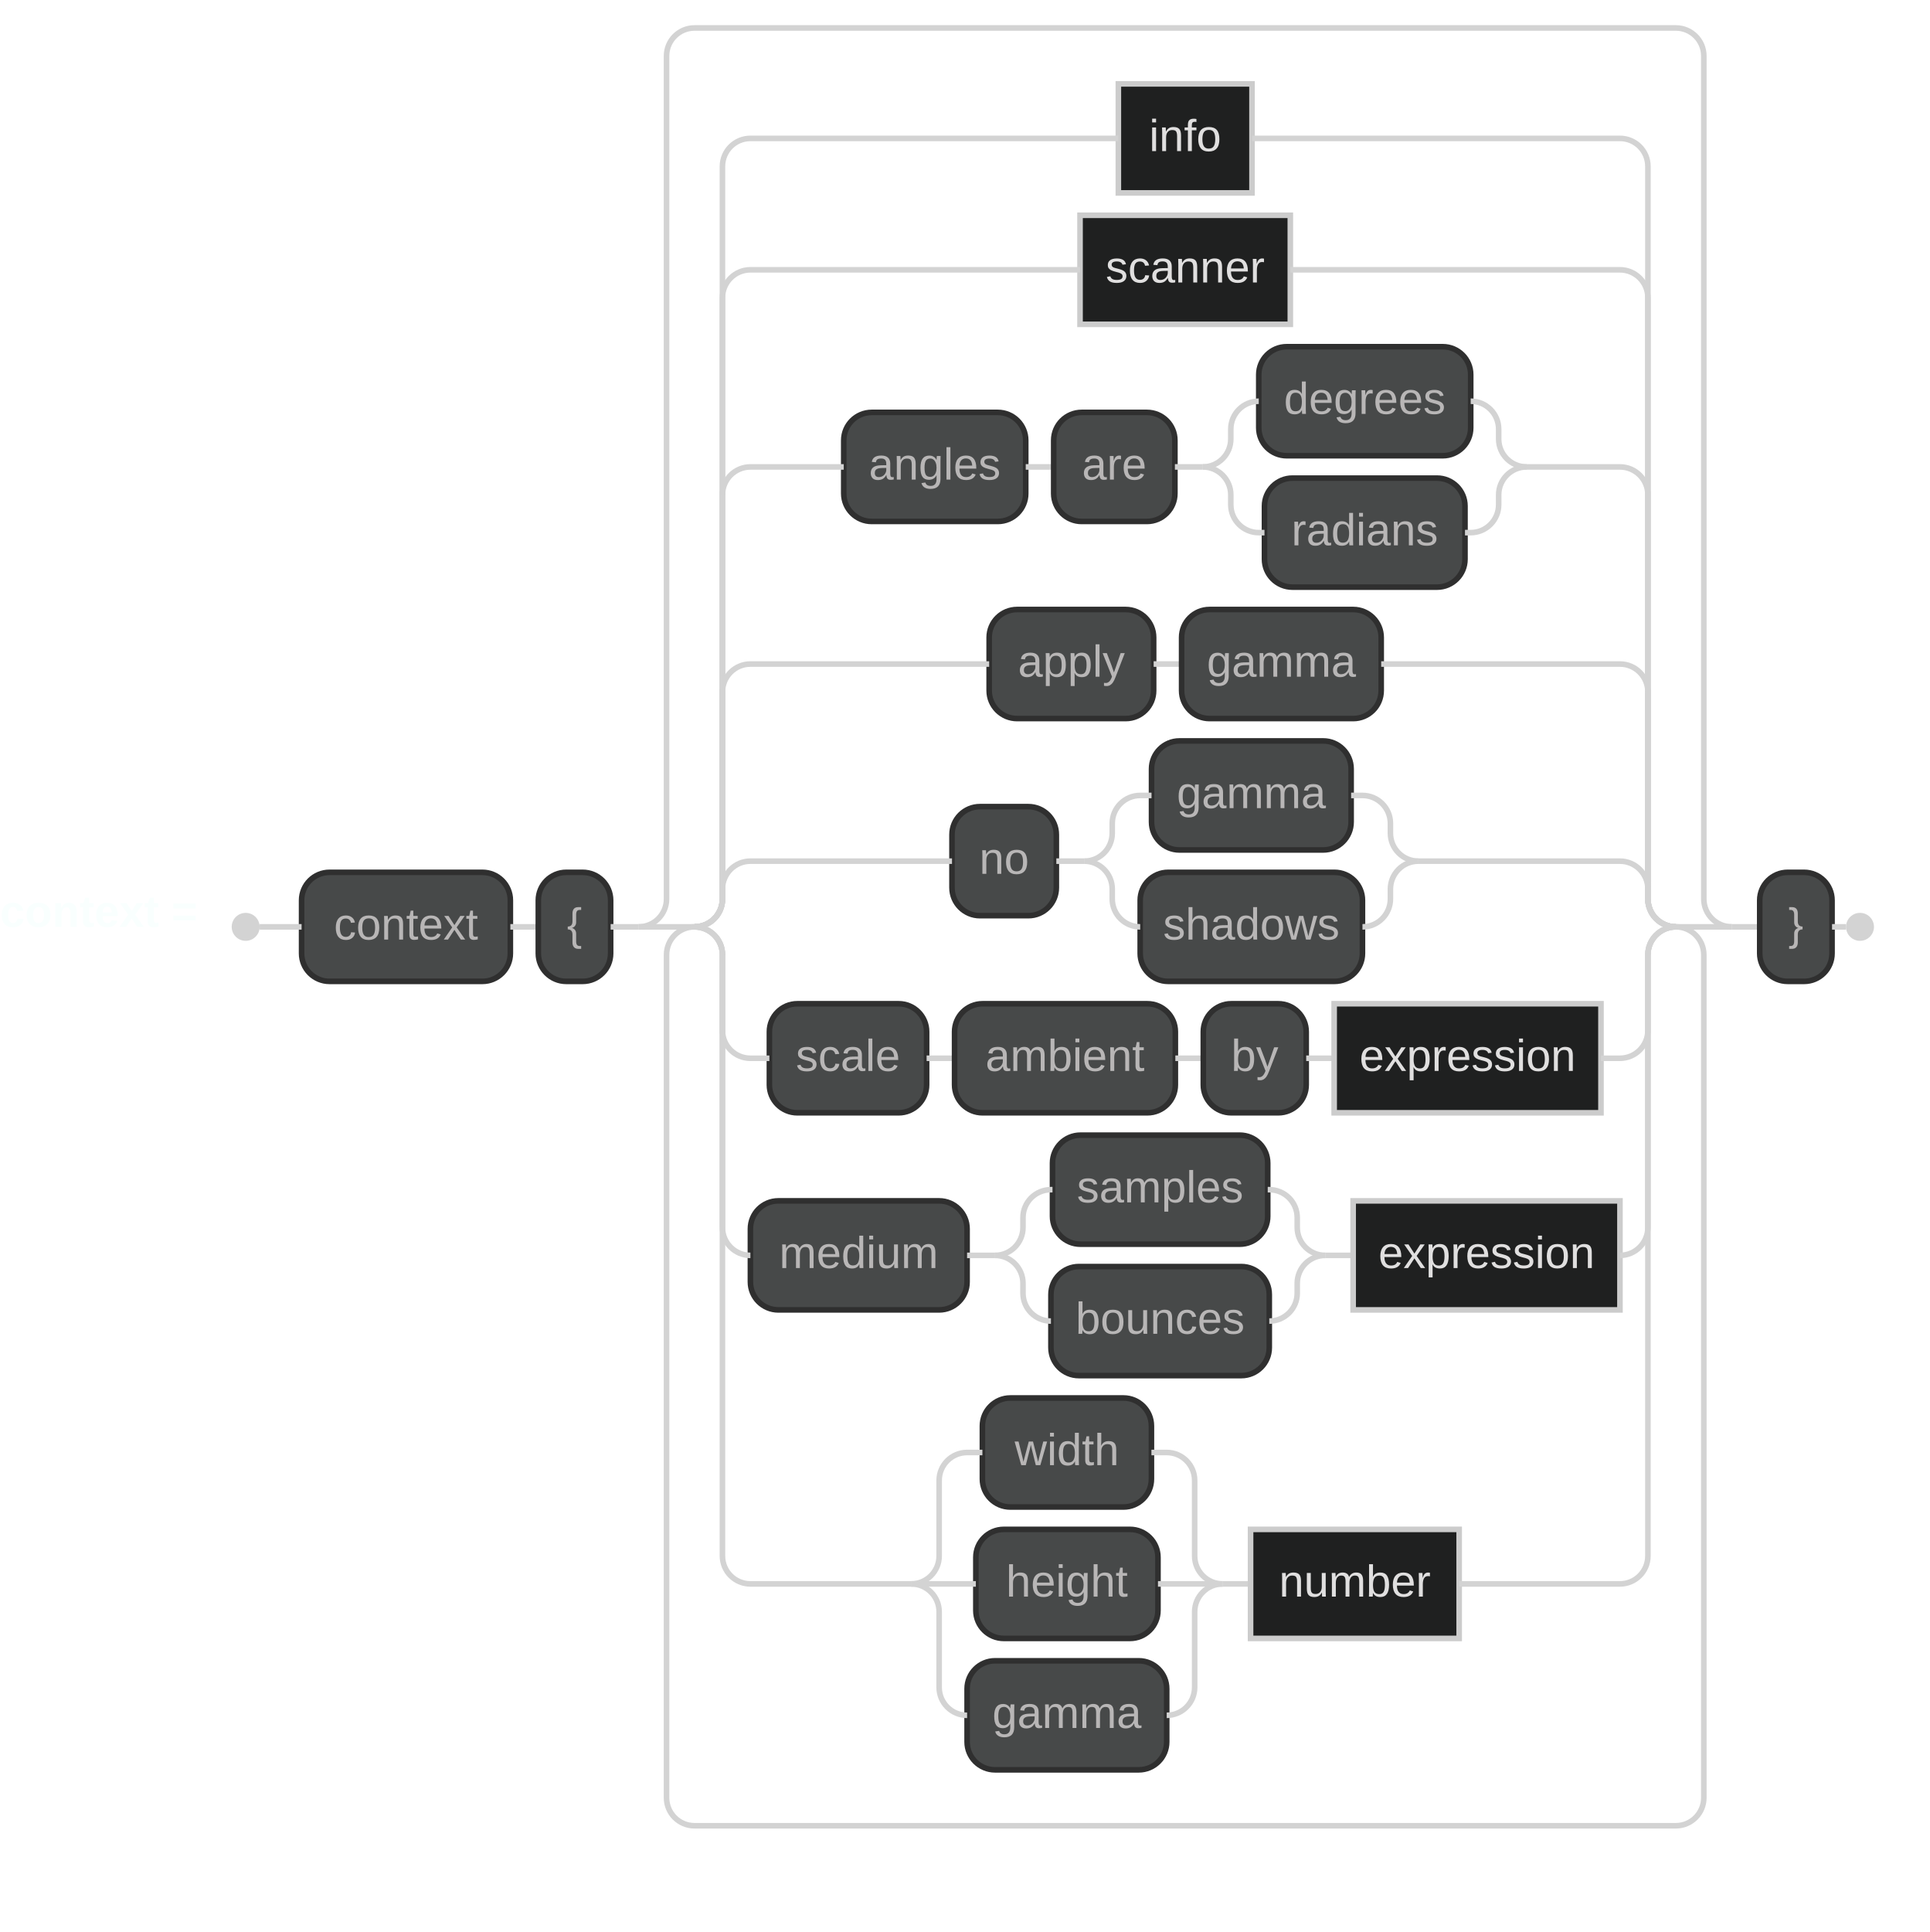
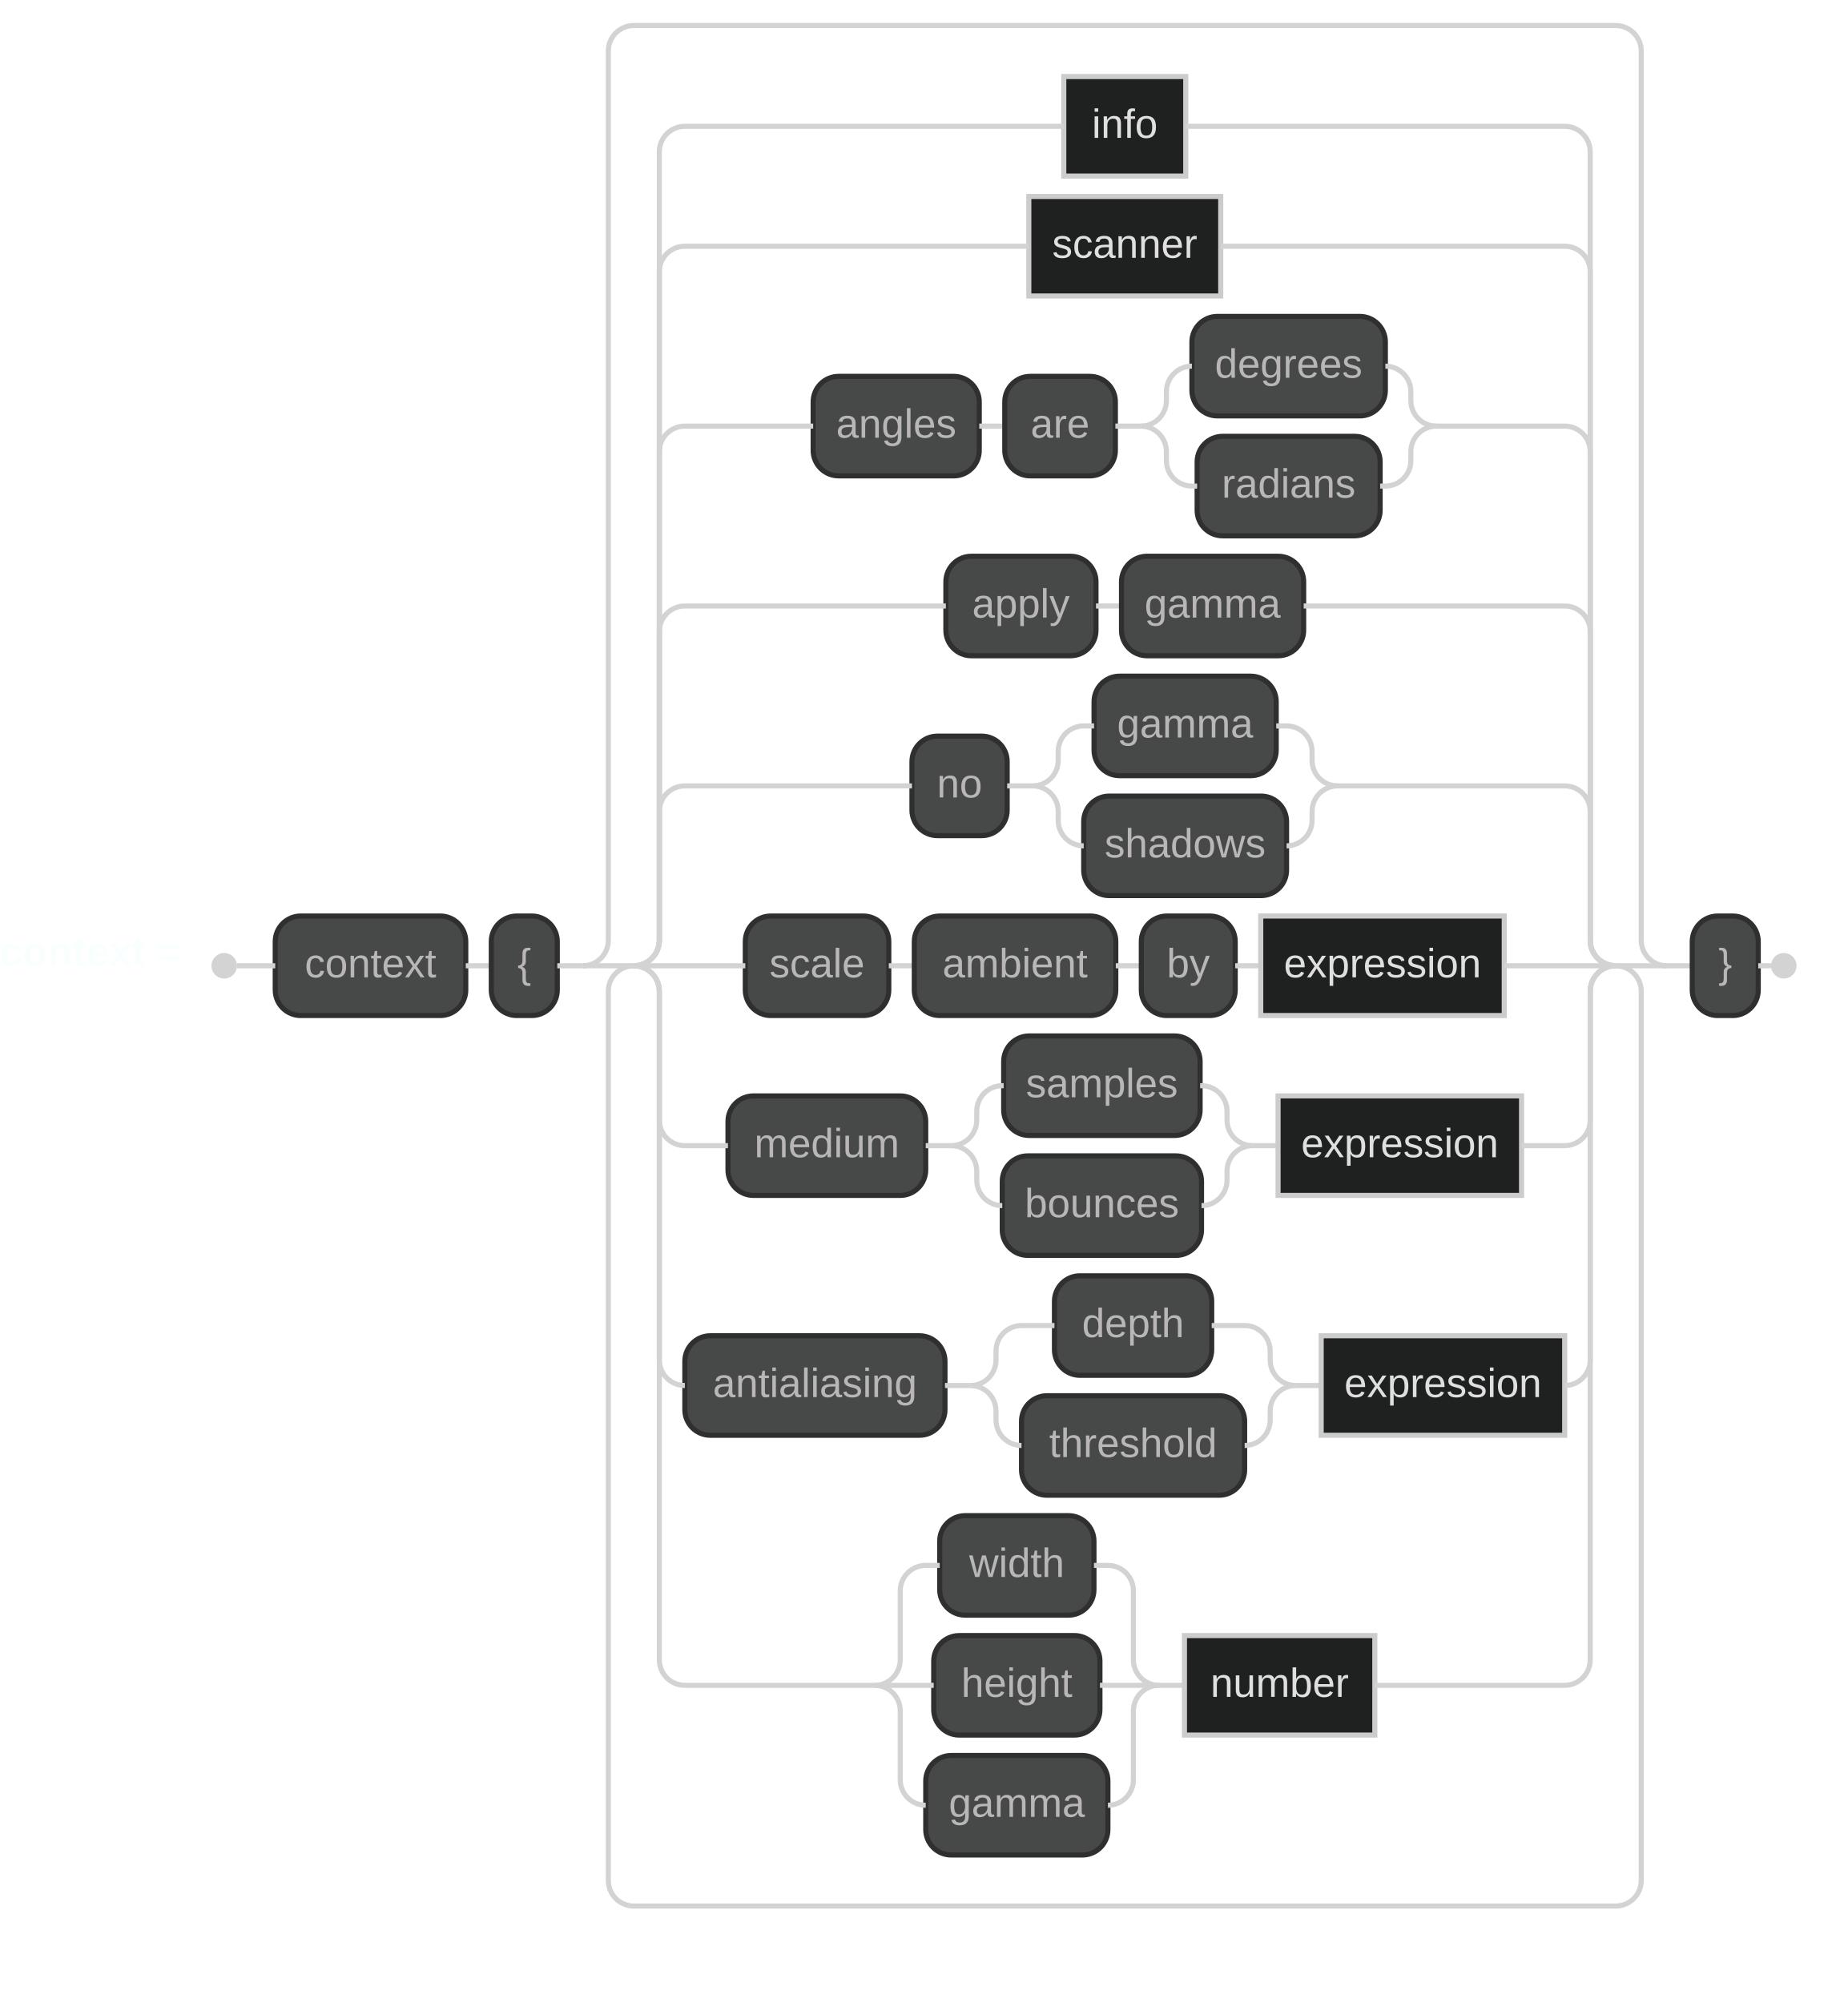
- <svg xmlns="http://www.w3.org/2000/svg" id="my-svg" width="100%" class="railroad-diagram" style="max-width: 690.406px; background-color: transparent;" viewBox="0 0 690.406 691" role="graphics-document document" aria-roledescription="railroadEbnf">
+ <svg xmlns="http://www.w3.org/2000/svg" id="my-svg" width="100%" class="railroad-diagram" style="max-width: 724.219px; background-color: transparent;" viewBox="0 0 724.219 785" role="graphics-document document" aria-roledescription="railroadEbnf">
  <style>#my-svg{font-family:"trebuchet ms",verdana,arial,sans-serif;font-size:16px;fill:#ccc;}@keyframes edge-animation-frame{from{stroke-dashoffset:0;}}@keyframes dash{to{stroke-dashoffset:0;}}#my-svg .edge-animation-slow{stroke-dasharray:9,5!important;stroke-dashoffset:900;animation:dash 50s linear infinite;stroke-linecap:round;}#my-svg .edge-animation-fast{stroke-dasharray:9,5!important;stroke-dashoffset:900;animation:dash 20s linear infinite;stroke-linecap:round;}#my-svg .error-icon{fill:#a44141;}#my-svg .error-text{fill:#ddd;stroke:#ddd;}#my-svg .edge-thickness-normal{stroke-width:1px;}#my-svg .edge-thickness-thick{stroke-width:3.5px;}#my-svg .edge-pattern-solid{stroke-dasharray:0;}#my-svg .edge-thickness-invisible{stroke-width:0;fill:none;}#my-svg .edge-pattern-dashed{stroke-dasharray:3;}#my-svg .edge-pattern-dotted{stroke-dasharray:2;}#my-svg .marker{fill:lightgrey;stroke:lightgrey;}#my-svg .marker.cross{stroke:lightgrey;}#my-svg svg{font-family:"trebuchet ms",verdana,arial,sans-serif;font-size:16px;}#my-svg p{margin:0;}#my-svg .railroad-diagram{font-family:"trebuchet ms",verdana,arial,sans-serif;font-size:16px;}#my-svg .railroad-terminal rect{fill:hsl(180, 1.587%, 28.353%);stroke:hsl(180, 0%, 18.353%);stroke-width:2px;}#my-svg .railroad-terminal text{fill:rgb(183.848, 181.552, 181.552);font-family:"trebuchet ms",verdana,arial,sans-serif;font-size:16px;text-anchor:middle;dominant-baseline:middle;}#my-svg .railroad-nonterminal rect{fill:#1f2020;stroke:#cccccc;stroke-width:2px;}#my-svg .railroad-nonterminal text{fill:#e0dfdf;font-family:"trebuchet ms",verdana,arial,sans-serif;font-size:16px;text-anchor:middle;dominant-baseline:middle;}#my-svg .railroad-line{stroke:lightgrey;stroke-width:2px;fill:none;}#my-svg .railroad-start circle,#my-svg .railroad-end circle{fill:lightgrey;}#my-svg .railroad-comment ellipse{fill:#181818;stroke:hsl(20, 0%, 2.353%);stroke-width:2px;}#my-svg .railroad-comment text{fill:rgb(223, 223.667, 224);font-style:italic;font-family:"trebuchet ms",verdana,arial,sans-serif;font-size:16px;text-anchor:middle;dominant-baseline:middle;}#my-svg .railroad-special rect{fill:hsl(20, 1.587%, 12.353%);stroke:hsl(20, 0%, 2.353%);stroke-width:2px;stroke-dasharray:5,3;}#my-svg .railroad-special text{fill:#e0dfdf;font-family:"trebuchet ms",verdana,arial,sans-serif;font-size:16px;text-anchor:middle;dominant-baseline:middle;}#my-svg .railroad-rule-name{font-weight:bold;fill:#F9FFFE;font-family:"trebuchet ms",verdana,arial,sans-serif;font-size:16px;}#my-svg .node .neo-node{stroke:#ccc;}#my-svg [data-look="neo"].node rect,#my-svg [data-look="neo"].cluster rect,#my-svg [data-look="neo"].node polygon{stroke:url(#my-svg-gradient);filter:drop-shadow( 1px 2px 2px rgba(185,185,185,1));}#my-svg [data-look="neo"].swimlane.cluster rect{filter:none;}#my-svg [data-look="neo"].node path{stroke:url(#my-svg-gradient);stroke-width:1px;}#my-svg [data-look="neo"].node .outer-path{filter:drop-shadow( 1px 2px 2px rgba(185,185,185,1));}#my-svg [data-look="neo"].node .neo-line path{stroke:#ccc;filter:none;}#my-svg [data-look="neo"].node circle{stroke:url(#my-svg-gradient);filter:drop-shadow( 1px 2px 2px rgba(185,185,185,1));}#my-svg [data-look="neo"].node circle .state-start{fill:#000000;}#my-svg [data-look="neo"].icon-shape .icon{fill:url(#my-svg-gradient);filter:drop-shadow( 1px 2px 2px rgba(185,185,185,1));}#my-svg [data-look="neo"].icon-shape .icon-neo path{stroke:url(#my-svg-gradient);filter:drop-shadow( 1px 2px 2px rgba(185,185,185,1));}#my-svg :root{--mermaid-font-family:"trebuchet ms",verdana,arial,sans-serif;}</style>
  <g />
  <g class="railroad-rule" transform="translate(0, 10)">
    <g transform="translate(107.8906, 0)">
      <g class="railroad-sequence">
-         <g class="railroad-terminal" transform="translate(0, 302)">
+         <g class="railroad-terminal" transform="translate(0, 349)">
          <rect x="0" y="0" width="74.688" height="39" rx="10" ry="10" />
          <text x="37.344" y="19.5">context</text>
        </g>
-         <path class="railroad-line" d="M 74.688 321.5 L 84.688 321.5" />
-         <g class="railroad-terminal" transform="translate(84.6875, 302)">
+         <path class="railroad-line" d="M 74.688 368.5 L 84.688 368.5" />
+         <g class="railroad-terminal" transform="translate(84.6875, 349)">
          <rect x="0" y="0" width="25.875" height="39" rx="10" ry="10" />
          <text x="12.938" y="19.5">{</text>
        </g>
-         <path class="railroad-line" d="M 110.562 321.5 L 120.562 321.5" />
+         <path class="railroad-line" d="M 110.562 368.5 L 120.562 368.5" />
        <g class="railroad-repetition" transform="translate(120.5625, 0)">
          <g class="railroad-choice" transform="translate(20, 20)">
-             <g class="railroad-nonterminal" transform="translate(151.6328, 0)">
+             <g class="railroad-nonterminal" transform="translate(168.5391, 0)">
              <rect x="0" y="0" width="47.812" height="39" />
              <text x="23.906" y="19.5">info</text>
            </g>
-             <path class="railroad-line" d="M 0 301.5 A 10 10 0 0 0 10 291.5 L 10 29.5 A 10 10 0 0 1 20 19.5 L 151.633 19.5" />
-             <path class="railroad-line" d="M 199.445 19.5 L 331.078 19.5 A 10 10 0 0 1 341.078 29.5 L 341.078 291.5 A 10 10 0 0 0 351.078 301.5" />
-             <g class="railroad-nonterminal" transform="translate(137.9219, 47)">
+             <path class="railroad-line" d="M 0 348.5 A 10 10 0 0 0 10 338.5 L 10 29.5 A 10 10 0 0 1 20 19.5 L 168.539 19.5" />
+             <path class="railroad-line" d="M 216.352 19.5 L 364.891 19.5 A 10 10 0 0 1 374.891 29.5 L 374.891 338.5 A 10 10 0 0 0 384.891 348.5" />
+             <g class="railroad-nonterminal" transform="translate(154.8281, 47)">
              <rect x="0" y="0" width="75.234" height="39" />
              <text x="37.617" y="19.5">scanner</text>
            </g>
-             <path class="railroad-line" d="M 0 301.5 A 10 10 0 0 0 10 291.5 L 10 76.5 A 10 10 0 0 1 20 66.5 L 137.922 66.5" />
-             <path class="railroad-line" d="M 213.156 66.5 L 331.078 66.5 A 10 10 0 0 1 341.078 76.5 L 341.078 291.5 A 10 10 0 0 0 351.078 301.5" />
-             <g class="railroad-sequence" transform="translate(53.39062, 94)">
+             <path class="railroad-line" d="M 0 348.5 A 10 10 0 0 0 10 338.5 L 10 76.5 A 10 10 0 0 1 20 66.5 L 154.828 66.5" />
+             <path class="railroad-line" d="M 230.062 66.5 L 364.891 66.5 A 10 10 0 0 1 374.891 76.5 L 374.891 338.5 A 10 10 0 0 0 384.891 348.5" />
+             <g class="railroad-sequence" transform="translate(70.29688, 94)">
              <g class="railroad-terminal" transform="translate(0, 23.5)">
                <rect x="0" y="0" width="65.109" height="39" rx="10" ry="10" />
                <text x="32.555" y="19.5">angles</text>
              </g>
              <path class="railroad-line" d="M 65.109 43 L 75.109 43" />
              <g class="railroad-terminal" transform="translate(75.10938, 23.5)">
                <rect x="0" y="0" width="43.359" height="39" rx="10" ry="10" />
                <text x="21.68" y="19.5">are</text>
              </g>
              <path class="railroad-line" d="M 118.469 43 L 128.469 43" />
              <g class="railroad-choice" transform="translate(128.4688, 0)">
                <g class="railroad-terminal" transform="translate(20, 0)">
                  <rect x="0" y="0" width="75.828" height="39" rx="10" ry="10" />
                  <text x="37.914" y="19.5">degrees</text>
                </g>
                <path class="railroad-line" d="M 0 43 A 10 10 0 0 0 10 33 L 10 29.5 A 10 10 0 0 1 20 19.5 L 20 19.5" />
                <path class="railroad-line" d="M 95.828 19.5 L 95.828 19.5 A 10 10 0 0 1 105.828 29.5 L 105.828 33 A 10 10 0 0 0 115.828 43" />
                <g class="railroad-terminal" transform="translate(22.04688, 47)">
                  <rect x="0" y="0" width="71.734" height="39" rx="10" ry="10" />
                  <text x="35.867" y="19.5">radians</text>
                </g>
                <path class="railroad-line" d="M 0 43 A 10 10 0 0 1 10 53 L 10 56.5 A 10 10 0 0 0 20 66.5 L 22.047 66.5" />
                <path class="railroad-line" d="M 93.781 66.5 L 95.828 66.5 A 10 10 0 0 0 105.828 56.5 L 105.828 53 A 10 10 0 0 1 115.828 43" />
              </g>
            </g>
-             <path class="railroad-line" d="M 0 301.5 A 10 10 0 0 0 10 291.5 L 10 147 A 10 10 0 0 1 20 137 L 53.391 137" />
-             <path class="railroad-line" d="M 297.688 137 L 331.078 137 A 10 10 0 0 1 341.078 147 L 341.078 291.5 A 10 10 0 0 0 351.078 301.5" />
-             <g class="railroad-sequence" transform="translate(105.4141, 188)">
+             <path class="railroad-line" d="M 0 348.5 A 10 10 0 0 0 10 338.5 L 10 147 A 10 10 0 0 1 20 137 L 70.297 137" />
+             <path class="railroad-line" d="M 314.594 137 L 364.891 137 A 10 10 0 0 1 374.891 147 L 374.891 338.5 A 10 10 0 0 0 384.891 348.5" />
+             <g class="railroad-sequence" transform="translate(122.3203, 188)">
              <g class="railroad-terminal" transform="translate(0, 0)">
                <rect x="0" y="0" width="58.844" height="39" rx="10" ry="10" />
                <text x="29.422" y="19.5">apply</text>
              </g>
              <path class="railroad-line" d="M 58.844 19.5 L 68.844 19.5" />
              <g class="railroad-terminal" transform="translate(68.84375, 0)">
                <rect x="0" y="0" width="71.406" height="39" rx="10" ry="10" />
                <text x="35.703" y="19.5">gamma</text>
              </g>
            </g>
-             <path class="railroad-line" d="M 0 301.5 A 10 10 0 0 0 10 291.5 L 10 217.5 A 10 10 0 0 1 20 207.5 L 105.414 207.5" />
-             <path class="railroad-line" d="M 245.664 207.5 L 331.078 207.5 A 10 10 0 0 1 341.078 217.5 L 341.078 291.5 A 10 10 0 0 0 351.078 301.5" />
-             <g class="railroad-sequence" transform="translate(92.11719, 235)">
+             <path class="railroad-line" d="M 0 348.5 A 10 10 0 0 0 10 338.5 L 10 217.5 A 10 10 0 0 1 20 207.5 L 122.32 207.5" />
+             <path class="railroad-line" d="M 262.57 207.5 L 364.891 207.5 A 10 10 0 0 1 374.891 217.5 L 374.891 338.5 A 10 10 0 0 0 384.891 348.5" />
+             <g class="railroad-sequence" transform="translate(109.0234, 235)">
              <g class="railroad-terminal" transform="translate(0, 23.5)">
                <rect x="0" y="0" width="37.328" height="39" rx="10" ry="10" />
                <text x="18.664" y="19.5">no</text>
              </g>
              <path class="railroad-line" d="M 37.328 43 L 47.328 43" />
              <g class="railroad-choice" transform="translate(47.32812, 0)">
                <g class="railroad-terminal" transform="translate(24.05469, 0)">
                  <rect x="0" y="0" width="71.406" height="39" rx="10" ry="10" />
                  <text x="35.703" y="19.5">gamma</text>
                </g>
                <path class="railroad-line" d="M 0 43 A 10 10 0 0 0 10 33 L 10 29.5 A 10 10 0 0 1 20 19.5 L 24.055 19.5" />
                <path class="railroad-line" d="M 95.461 19.5 L 99.516 19.5 A 10 10 0 0 1 109.516 29.5 L 109.516 33 A 10 10 0 0 0 119.516 43" />
                <g class="railroad-terminal" transform="translate(20, 47)">
                  <rect x="0" y="0" width="79.516" height="39" rx="10" ry="10" />
                  <text x="39.758" y="19.5">shadows</text>
                </g>
                <path class="railroad-line" d="M 0 43 A 10 10 0 0 1 10 53 L 10 56.5 A 10 10 0 0 0 20 66.5 L 20 66.5" />
                <path class="railroad-line" d="M 99.516 66.5 L 99.516 66.5 A 10 10 0 0 0 109.516 56.5 L 109.516 53 A 10 10 0 0 1 119.516 43" />
              </g>
            </g>
-             <path class="railroad-line" d="M 0 301.5 A 10 10 0 0 0 10 291.5 L 10 288 A 10 10 0 0 1 20 278 L 92.117 278" />
-             <path class="railroad-line" d="M 258.961 278 L 331.078 278 A 10 10 0 0 1 341.078 288 L 341.078 291.5 A 10 10 0 0 0 351.078 301.5" />
-             <g class="railroad-sequence" transform="translate(26.78906, 329)">
+             <path class="railroad-line" d="M 0 348.5 A 10 10 0 0 0 10 338.5 L 10 288 A 10 10 0 0 1 20 278 L 109.023 278" />
+             <path class="railroad-line" d="M 275.867 278 L 364.891 278 A 10 10 0 0 1 374.891 288 L 374.891 338.5 A 10 10 0 0 0 384.891 348.5" />
+             <g class="railroad-sequence" transform="translate(43.69531, 329)">
              <g class="railroad-terminal" transform="translate(0, 0)">
                <rect x="0" y="0" width="56.25" height="39" rx="10" ry="10" />
                <text x="28.125" y="19.5">scale</text>
              </g>
              <path class="railroad-line" d="M 56.25 19.5 L 66.25 19.5" />
              <g class="railroad-terminal" transform="translate(66.25, 0)">
                <rect x="0" y="0" width="78.984" height="39" rx="10" ry="10" />
                <text x="39.492" y="19.5">ambient</text>
              </g>
              <path class="railroad-line" d="M 145.234 19.5 L 155.234 19.5" />
              <g class="railroad-terminal" transform="translate(155.2344, 0)">
                <rect x="0" y="0" width="36.812" height="39" rx="10" ry="10" />
                <text x="18.406" y="19.5">by</text>
              </g>
              <path class="railroad-line" d="M 192.047 19.5 L 202.047 19.5" />
              <g class="railroad-nonterminal" transform="translate(202.0469, 0)">
                <rect x="0" y="0" width="95.453" height="39" />
                <text x="47.727" y="19.5">expression</text>
              </g>
            </g>
-             <path class="railroad-line" d="M 0 301.5 A 10 10 0 0 1 10 311.5 L 10 338.5 A 10 10 0 0 0 20 348.5 L 26.789 348.5" />
-             <path class="railroad-line" d="M 324.289 348.5 L 331.078 348.5 A 10 10 0 0 0 341.078 338.5 L 341.078 311.5 A 10 10 0 0 1 351.078 301.5" />
-             <g class="railroad-sequence" transform="translate(20, 376)">
+             <path class="railroad-line" d="M 0 348.5 L 43.695 348.5" />
+             <path class="railroad-line" d="M 341.195 348.5 L 384.891 348.5" />
+             <g class="railroad-sequence" transform="translate(36.90625, 376)">
              <g class="railroad-terminal" transform="translate(0, 23.5)">
                <rect x="0" y="0" width="77.516" height="39" rx="10" ry="10" />
                <text x="38.758" y="19.5">medium</text>
              </g>
              <path class="railroad-line" d="M 77.516 43 L 87.516 43" />
              <g class="railroad-choice" transform="translate(87.51562, 0)">
                <g class="railroad-terminal" transform="translate(20.55469, 0)">
                  <rect x="0" y="0" width="77" height="39" rx="10" ry="10" />
                  <text x="38.5" y="19.5">samples</text>
                </g>
                <path class="railroad-line" d="M 0 43 A 10 10 0 0 0 10 33 L 10 29.5 A 10 10 0 0 1 20 19.5 L 20.555 19.5" />
                <path class="railroad-line" d="M 97.555 19.5 L 98.109 19.5 A 10 10 0 0 1 108.109 29.5 L 108.109 33 A 10 10 0 0 0 118.109 43" />
                <g class="railroad-terminal" transform="translate(20, 47)">
                  <rect x="0" y="0" width="78.109" height="39" rx="10" ry="10" />
                  <text x="39.055" y="19.5">bounces</text>
                </g>
                <path class="railroad-line" d="M 0 43 A 10 10 0 0 1 10 53 L 10 56.5 A 10 10 0 0 0 20 66.5 L 20 66.5" />
                <path class="railroad-line" d="M 98.109 66.5 L 98.109 66.5 A 10 10 0 0 0 108.109 56.5 L 108.109 53 A 10 10 0 0 1 118.109 43" />
              </g>
              <path class="railroad-line" d="M 205.625 43 L 215.625 43" />
              <g class="railroad-nonterminal" transform="translate(215.625, 23.5)">
                <rect x="0" y="0" width="95.453" height="39" />
                <text x="47.727" y="19.5">expression</text>
              </g>
            </g>
-             <path class="railroad-line" d="M 0 301.5 A 10 10 0 0 1 10 311.5 L 10 409 A 10 10 0 0 0 20 419 L 20 419" />
-             <path class="railroad-line" d="M 331.078 419 L 331.078 419 A 10 10 0 0 0 341.078 409 L 341.078 311.5 A 10 10 0 0 1 351.078 301.5" />
-             <g class="railroad-sequence" transform="translate(77.52344, 470)">
+             <path class="railroad-line" d="M 0 348.5 A 10 10 0 0 1 10 358.5 L 10 409 A 10 10 0 0 0 20 419 L 36.906 419" />
+             <path class="railroad-line" d="M 347.984 419 L 364.891 419 A 10 10 0 0 0 374.891 409 L 374.891 358.5 A 10 10 0 0 1 384.891 348.5" />
+             <g class="railroad-sequence" transform="translate(20, 470)">
+               <g class="railroad-terminal" transform="translate(0, 23.5)">
+                 <rect x="0" y="0" width="101.969" height="39" rx="10" ry="10" />
+                 <text x="50.984" y="19.5">antialiasing</text>
+               </g>
+               <path class="railroad-line" d="M 101.969 43 L 111.969 43" />
+               <g class="railroad-choice" transform="translate(111.9688, 0)">
+                 <g class="railroad-terminal" transform="translate(32.91406, 0)">
+                   <rect x="0" y="0" width="61.641" height="39" rx="10" ry="10" />
+                   <text x="30.82" y="19.5">depth</text>
+                 </g>
+                 <path class="railroad-line" d="M 0 43 A 10 10 0 0 0 10 33 L 10 29.5 A 10 10 0 0 1 20 19.5 L 32.914 19.5" />
+                 <path class="railroad-line" d="M 94.555 19.5 L 107.469 19.5 A 10 10 0 0 1 117.469 29.5 L 117.469 33 A 10 10 0 0 0 127.469 43" />
+                 <g class="railroad-terminal" transform="translate(20, 47)">
+                   <rect x="0" y="0" width="87.469" height="39" rx="10" ry="10" />
+                   <text x="43.734" y="19.5">threshold</text>
+                 </g>
+                 <path class="railroad-line" d="M 0 43 A 10 10 0 0 1 10 53 L 10 56.5 A 10 10 0 0 0 20 66.5 L 20 66.5" />
+                 <path class="railroad-line" d="M 107.469 66.5 L 107.469 66.5 A 10 10 0 0 0 117.469 56.5 L 117.469 53 A 10 10 0 0 1 127.469 43" />
+               </g>
+               <path class="railroad-line" d="M 239.438 43 L 249.438 43" />
+               <g class="railroad-nonterminal" transform="translate(249.4375, 23.5)">
+                 <rect x="0" y="0" width="95.453" height="39" />
+                 <text x="47.727" y="19.5">expression</text>
+               </g>
+             </g>
+             <path class="railroad-line" d="M 0 348.5 A 10 10 0 0 1 10 358.5 L 10 503 A 10 10 0 0 0 20 513 L 20 513" />
+             <path class="railroad-line" d="M 364.891 513 L 364.891 513 A 10 10 0 0 0 374.891 503 L 374.891 358.5 A 10 10 0 0 1 384.891 348.5" />
+             <g class="railroad-sequence" transform="translate(94.42969, 564)">
              <g class="railroad-choice" transform="translate(0, 0)">
                <g class="railroad-terminal" transform="translate(25.46875, 0)">
                  <rect x="0" y="0" width="60.469" height="39" rx="10" ry="10" />
                  <text x="30.234" y="19.5">width</text>
                </g>
                <path class="railroad-line" d="M 0 66.5 A 10 10 0 0 0 10 56.5 L 10 29.5 A 10 10 0 0 1 20 19.5 L 25.469 19.5" />
                <path class="railroad-line" d="M 85.938 19.5 L 91.406 19.5 A 10 10 0 0 1 101.406 29.5 L 101.406 56.5 A 10 10 0 0 0 111.406 66.5" />
                <g class="railroad-terminal" transform="translate(23.125, 47)">
                  <rect x="0" y="0" width="65.156" height="39" rx="10" ry="10" />
                  <text x="32.578" y="19.5">height</text>
                </g>
                <path class="railroad-line" d="M 0 66.5 L 23.125 66.5" />
                <path class="railroad-line" d="M 88.281 66.5 L 111.406 66.5" />
                <g class="railroad-terminal" transform="translate(20, 94)">
                  <rect x="0" y="0" width="71.406" height="39" rx="10" ry="10" />
                  <text x="35.703" y="19.5">gamma</text>
                </g>
                <path class="railroad-line" d="M 0 66.5 A 10 10 0 0 1 10 76.5 L 10 103.5 A 10 10 0 0 0 20 113.5 L 20 113.5" />
                <path class="railroad-line" d="M 91.406 113.5 L 91.406 113.5 A 10 10 0 0 0 101.406 103.5 L 101.406 76.5 A 10 10 0 0 1 111.406 66.5" />
              </g>
              <path class="railroad-line" d="M 111.406 66.5 L 121.406 66.5" />
              <g class="railroad-nonterminal" transform="translate(121.4062, 47)">
                <rect x="0" y="0" width="74.625" height="39" />
                <text x="37.312" y="19.5">number</text>
              </g>
            </g>
-             <path class="railroad-line" d="M 0 301.5 A 10 10 0 0 1 10 311.5 L 10 526.5 A 10 10 0 0 0 20 536.5 L 77.523 536.5" />
-             <path class="railroad-line" d="M 273.555 536.5 L 331.078 536.5 A 10 10 0 0 0 341.078 526.5 L 341.078 311.5 A 10 10 0 0 1 351.078 301.5" />
+             <path class="railroad-line" d="M 0 348.5 A 10 10 0 0 1 10 358.5 L 10 620.5 A 10 10 0 0 0 20 630.5 L 94.43 630.5" />
+             <path class="railroad-line" d="M 290.461 630.5 L 364.891 630.5 A 10 10 0 0 0 374.891 620.5 L 374.891 358.5 A 10 10 0 0 1 384.891 348.5" />
          </g>
-           <path class="railroad-line" d="M 0 321.5 L 20 321.5" />
-           <path class="railroad-line" d="M 371.078 321.5 L 391.078 321.5" />
-           <path class="railroad-line" d="M 371.078 321.5 A 10 10 0 0 1 381.078 331.5 L 381.078 633 A 10 10 0 0 1 371.078 643 L 20 643 A 10 10 0 0 1 10 633 L 10 331.5 A 10 10 0 0 1 20 321.5" />
-           <path class="railroad-line" d="M 0 321.5 A 10 10 0 0 0 10 311.5 L 10 10 A 10 10 0 0 1 20 0 L 371.078 0 A 10 10 0 0 1 381.078 10 L 381.078 311.5 A 10 10 0 0 0 391.078 321.5" />
-         </g>
-         <path class="railroad-line" d="M 511.641 321.5 L 521.641 321.5" />
-         <g class="railroad-terminal" transform="translate(521.6406, 302)">
+           <path class="railroad-line" d="M 0 368.5 L 20 368.5" />
+           <path class="railroad-line" d="M 404.891 368.5 L 424.891 368.5" />
+           <path class="railroad-line" d="M 404.891 368.5 A 10 10 0 0 1 414.891 378.5 L 414.891 727 A 10 10 0 0 1 404.891 737 L 20 737 A 10 10 0 0 1 10 727 L 10 378.5 A 10 10 0 0 1 20 368.5" />
+           <path class="railroad-line" d="M 0 368.5 A 10 10 0 0 0 10 358.5 L 10 10 A 10 10 0 0 1 20 0 L 404.891 0 A 10 10 0 0 1 414.891 10 L 414.891 358.5 A 10 10 0 0 0 424.891 368.5" />
+         </g>
+         <path class="railroad-line" d="M 545.453 368.5 L 555.453 368.5" />
+         <g class="railroad-terminal" transform="translate(555.4531, 349)">
          <rect x="0" y="0" width="25.875" height="39" rx="10" ry="10" />
          <text x="12.938" y="19.5">}</text>
        </g>
      </g>
    </g>
    <g class="railroad-rule-name-group">
-       <text class="railroad-rule-name" x="0" y="321.5">context =</text>
+       <text class="railroad-rule-name" x="0" y="368.5">context =</text>
    </g>
    <g class="railroad-start">
-       <circle cx="87.891" cy="321.5" r="5" />
+       <circle cx="87.891" cy="368.5" r="5" />
    </g>
    <g class="railroad-end">
-       <circle cx="665.406" cy="321.5" r="5" />
-     </g>
-     <path class="railroad-line" d="M 92.891 321.5 L 107.891 321.5" />
-     <path class="railroad-line" d="M 655.406 321.5 L 660.406 321.5" />
+       <circle cx="699.219" cy="368.5" r="5" />
+     </g>
+     <path class="railroad-line" d="M 92.891 368.5 L 107.891 368.5" />
+     <path class="railroad-line" d="M 689.219 368.5 L 694.219 368.5" />
  </g>
</svg>
